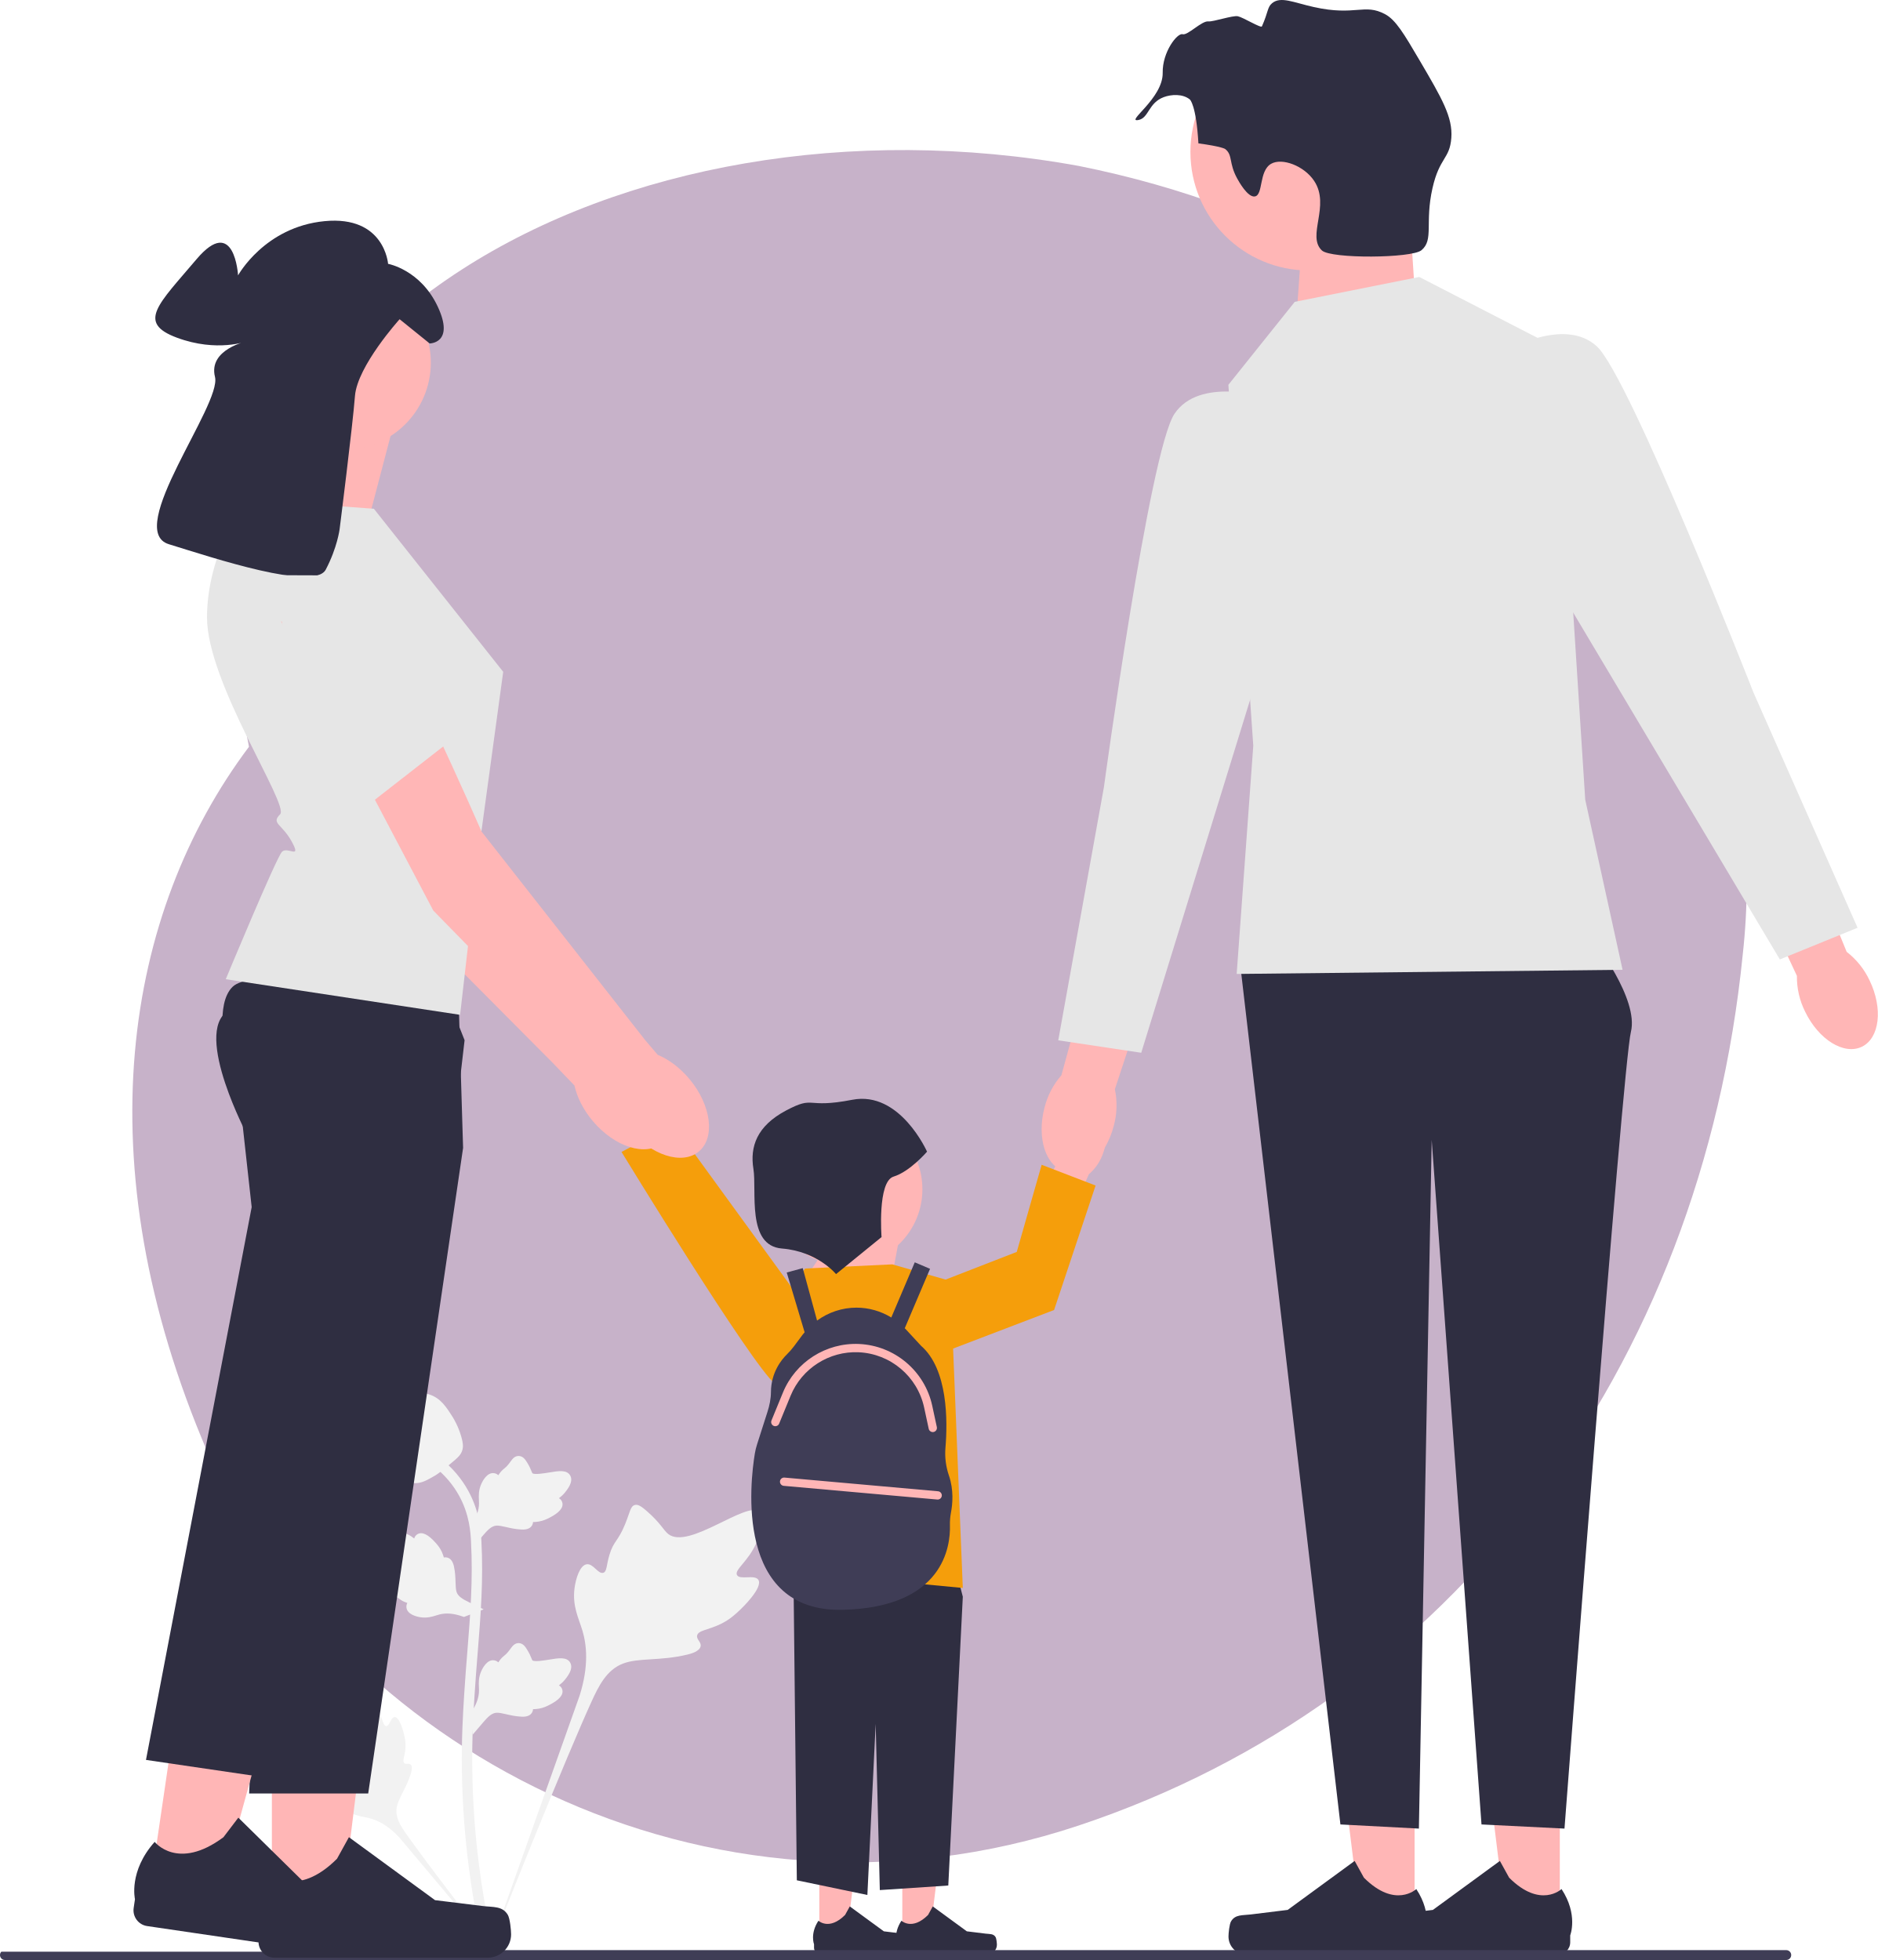
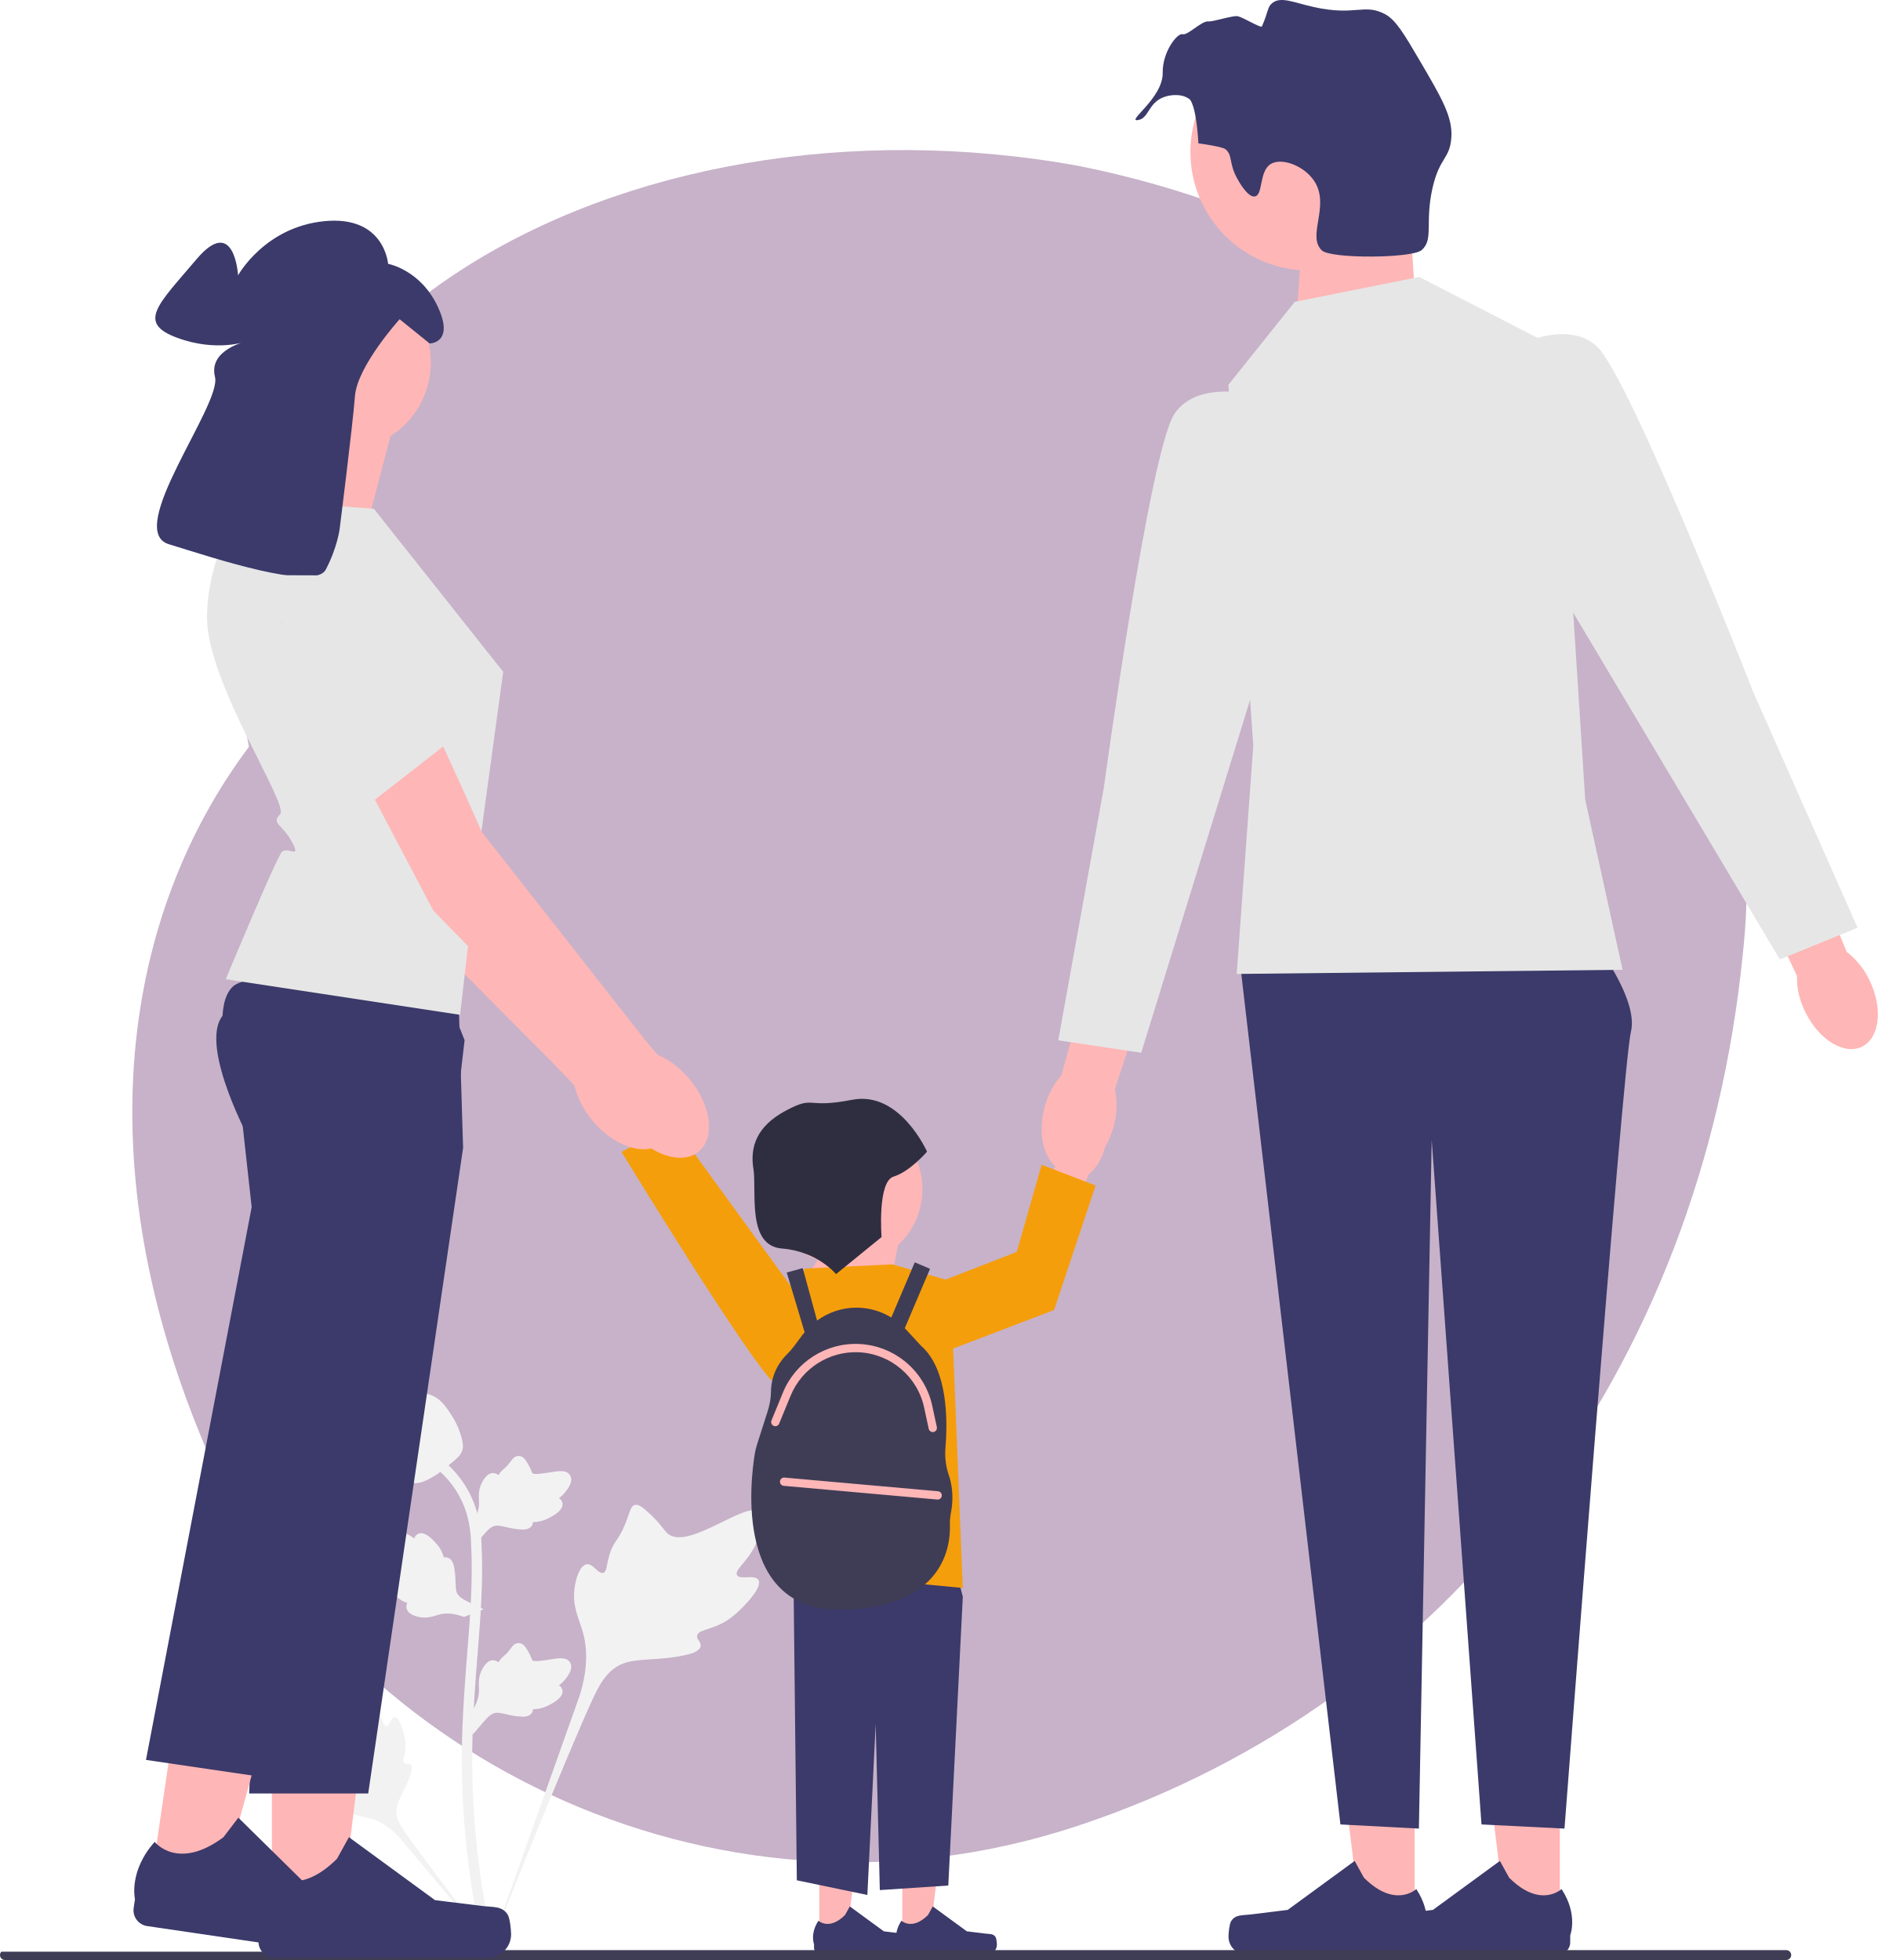
<svg xmlns="http://www.w3.org/2000/svg" width="452.553" height="472.429" viewBox="0 0 452.553 472.429" role="img" artist="Katerina Limpitsouni" source="https://undraw.co/">
  <path d="M60,180     C40,80 150,20 260,40     C360,60 430,140 420,230     C410,330 350,410 260,440     C170,470 80,420 50,350     C20,280 30,220 60,180 Z" fill="#c7b2c9" />
  <g>
    <path d="M182.775,380.824c-.844-1.424-4.497,.101-5.168-1.191-.669-1.287,2.724-3.249,4.663-7.73,.35-.808,2.553-5.9,.922-7.472-3.092-2.978-17.24,9.313-22.191,5.29-1.087-.883-1.846-2.645-5.134-5.506-1.308-1.138-2.099-1.652-2.865-1.461-1.086,.271-1.172,1.725-2.337,4.584-1.747,4.287-2.78,4.028-3.798,7.449-.756,2.539-.583,4.016-1.472,4.303-1.258,.407-2.416-2.286-4.011-2.045-1.627,.246-2.611,3.382-2.922,5.73-.583,4.406,1.035,7.313,1.932,10.371,.975,3.322,1.553,8.375-.698,15.528l-22.277,62.766c4.918-12.879,19.158-48.185,25.142-61.305,1.727-3.787,3.635-7.629,7.551-9.145,3.77-1.46,8.949-.588,15.55-2.179,.771-.186,2.911-.73,3.18-1.988,.223-1.04-1.036-1.621-.842-2.595,.259-1.307,2.734-1.323,5.775-2.831,2.144-1.063,3.48-2.328,4.629-3.415,.346-.328,5.495-5.262,4.371-7.157h-0Z" fill="#f2f2f2" />
    <path d="M95.13,413.866c-.942,.004-1.248,2.236-2.076,2.193-.825-.043-.808-2.275-2.448-4.519-.296-.405-2.159-2.955-3.401-2.608-2.354,.658-.404,11.148-3.806,12.418-.747,.279-1.831,.143-4.184,.931-.936,.314-1.417,.554-1.544,.985-.18,.611,.508,1.073,1.575,2.47,1.6,2.094,1.175,2.527,2.56,4.013,1.028,1.104,1.803,1.445,1.687,1.964-.163,.735-1.819,.526-2.161,1.379-.349,.87,.907,2.257,1.969,3.087,1.994,1.558,3.888,1.602,5.647,2.044,1.912,.48,4.559,1.654,7.42,4.823l24.378,29.044c-4.902-6.13-18.122-23.306-22.835-30.029-1.361-1.941-2.696-3.985-2.31-6.345,.371-2.272,2.293-4.562,3.417-8.261,.131-.432,.481-1.639-.058-2.134-.446-.409-1.095,.041-1.517-.335-.567-.504,.14-1.724,.277-3.651,.097-1.359-.138-2.38-.341-3.258-.061-.265-.997-4.215-2.251-4.21v0Z" fill="#f2f2f2" />
    <path d="M113.929,418.086l-.568-5.068,.259-.384c1.2-1.777,1.812-3.512,1.819-5.159,.001-.262-.011-.524-.023-.79-.049-1.057-.11-2.371,.575-3.903,.384-.854,1.463-2.831,3.086-2.587,.437,.061,.767,.262,1.018,.497,.037-.059,.075-.117,.115-.181,.505-.771,.905-1.101,1.291-1.419,.296-.245,.602-.497,1.082-1.094,.21-.262,.374-.492,.513-.685,.42-.585,.968-1.282,1.935-1.27,1.033,.049,1.574,.903,1.932,1.468,.64,1.008,.93,1.735,1.122,2.217,.07,.176,.149,.374,.19,.436,.333,.489,3.038,.032,4.057-.135,2.289-.382,4.27-.712,5.087,.732,.585,1.033,.151,2.398-1.33,4.168-.461,.551-.952,.969-1.388,1.297,.361,.215,.684,.546,.815,1.065h0c.308,1.228-.748,2.459-3.137,3.663-.593,.301-1.392,.702-2.512,.896-.527,.091-1.002,.113-1.408,.125-.009,.235-.064,.489-.207,.751-.42,.771-1.293,1.138-2.61,1.05-1.449-.076-2.642-.352-3.694-.595-.919-.21-1.711-.389-2.332-.347-1.153,.093-2.041,1.016-3.083,2.212l-2.603,3.042h-0Z" fill="#f2f2f2" />
    <path d="M116.563,387.911l-4.758,1.835-.437-.153c-2.023-.71-3.857-.862-5.452-.451-.254,.065-.504,.143-.759,.223-1.01,.315-2.266,.708-3.922,.434-.924-.155-3.11-.697-3.285-2.329-.052-.438,.059-.809,.222-1.111-.066-.021-.133-.042-.204-.065-.874-.293-1.295-.597-1.7-.889-.312-.224-.633-.456-1.332-.769-.307-.137-.571-.237-.793-.322-.672-.258-1.486-.611-1.719-1.549-.215-1.011,.474-1.751,.93-2.241,.813-.875,1.442-1.34,1.86-1.648,.153-.112,.324-.239,.373-.294,.389-.446-.74-2.947-1.159-3.891-.95-2.118-1.772-3.95-.582-5.106,.851-.828,2.282-.754,4.369,.229,.65,.307,1.179,.675,1.607,1.013,.117-.404,.354-.8,.823-1.058h0c1.11-.61,2.569,.099,4.339,2.105,.442,.498,1.033,1.169,1.504,2.203,.221,.487,.363,.941,.478,1.331,.229-.051,.49-.063,.779,.009,.852,.21,1.429,.962,1.678,2.258,.294,1.421,.329,2.645,.362,3.724,.03,.942,.058,1.753,.255,2.344,.382,1.091,1.5,1.717,2.922,2.421l3.603,1.746-0,0Z" fill="#f2f2f2" />
    <path d="M113.929,372.979l-.568-5.068,.259-.384c1.2-1.777,1.812-3.512,1.819-5.159,.001-.262-.011-.524-.023-.79-.049-1.057-.11-2.371,.575-3.903,.384-.854,1.463-2.831,3.086-2.587,.437,.061,.767,.262,1.018,.497,.037-.059,.075-.117,.115-.181,.505-.771,.905-1.101,1.291-1.419,.296-.245,.602-.497,1.082-1.094,.21-.262,.374-.492,.513-.685,.42-.585,.968-1.282,1.935-1.27,1.033,.049,1.574,.903,1.932,1.468,.64,1.008,.93,1.735,1.122,2.217,.07,.176,.149,.374,.19,.436,.333,.489,3.038,.032,4.057-.135,2.289-.382,4.27-.712,5.087,.732,.585,1.033,.151,2.398-1.33,4.168-.461,.551-.952,.969-1.388,1.297,.361,.215,.684,.546,.815,1.065h0c.308,1.228-.748,2.459-3.137,3.663-.593,.301-1.392,.702-2.512,.896-.527,.091-1.002,.113-1.408,.125-.009,.235-.064,.489-.207,.751-.42,.771-1.293,1.138-2.61,1.05-1.449-.076-2.642-.352-3.694-.595-.919-.21-1.711-.389-2.332-.347-1.153,.093-2.041,1.016-3.083,2.212l-2.603,3.042h-0Z" fill="#f2f2f2" />
    <path d="M119.115,471.357l-1.062-.666-.257-1.226,.257,1.226-1.238,.142c-.02-.115-.087-.379-.188-.793-.554-2.266-2.244-9.162-3.654-20.023-.984-7.581-1.541-15.376-1.656-23.17-.115-7.807,.255-13.717,.551-18.467,.224-3.583,.496-6.994,.762-10.317,.71-8.878,1.379-17.265,.881-26.55-.11-2.073-.341-6.387-2.862-10.978-1.462-2.663-3.476-5.027-5.987-7.023l1.561-1.963c2.771,2.207,5,4.826,6.623,7.782,2.795,5.09,3.047,9.791,3.168,12.05,.507,9.449-.17,17.916-.887,26.88-.264,3.311-.536,6.708-.759,10.276-.294,4.706-.66,10.565-.546,18.271,.113,7.701,.663,15.4,1.634,22.886,1.392,10.724,3.058,17.517,3.605,19.749,.291,1.192,.352,1.441,.054,1.914v-0Z" fill="#f2f2f2" />
    <path d="M100.066,357.494c-.103,0-.207-.002-.312-.01-2.134-.115-4.11-1.392-5.875-3.796-.827-1.131-1.251-2.42-2.095-4.992-.131-.396-.767-2.408-1.154-5.176-.253-1.808-.221-2.565,.137-3.233,.398-.744,1.041-1.263,1.766-1.613-.032-.24-.006-.487,.098-.739,.427-1.045,1.563-.908,2.177-.842,.311,.039,.699,.091,1.117,.069,.658-.032,1.012-.228,1.548-.521,.513-.281,1.15-.631,2.096-.825,1.865-.389,3.427,.14,3.942,.313,2.71,.903,4.046,3.01,5.593,5.45,.308,.489,1.367,2.271,2.065,4.713,.504,1.762,.433,2.545,.281,3.128-.308,1.197-1.036,1.882-2.885,3.394-1.931,1.583-2.9,2.376-3.732,2.858-1.937,1.118-3.153,1.821-4.768,1.821v0Z" fill="#f2f2f2" />
  </g>
  <g>
    <polygon points="217.451 467.068 224.014 467.067 227.135 441.755 217.45 441.756 217.451 467.068" fill="#ffb6b6" />
-     <path d="M239.935,466.919h0c.204,.344,.312,1.455,.312,1.855h0c0,1.23-.997,2.227-2.227,2.227h-20.323c-.839,0-1.519-.68-1.519-1.519v-.846s-1.005-2.543,1.065-5.677c0,0,2.573,2.454,6.417-1.39l1.134-2.054,8.206,6.001,4.548,.56c.995,.122,1.877-.019,2.389,.843h0Z" fill="#2f2e41" />
+     <path d="M239.935,466.919h0c.204,.344,.312,1.455,.312,1.855h0c0,1.23-.997,2.227-2.227,2.227h-20.323c-.839,0-1.519-.68-1.519-1.519v-.846s-1.005-2.543,1.065-5.677c0,0,2.573,2.454,6.417-1.39l1.134-2.054,8.206,6.001,4.548,.56c.995,.122,1.877-.019,2.389,.843h0Z" fill="#3b3a6a" />
  </g>
  <g>
    <polygon points="197.451 467.068 204.014 467.067 207.135 441.755 197.45 441.756 197.451 467.068" fill="#ffb6b6" />
-     <path d="M219.935,466.919h0c.204,.344,.312,1.455,.312,1.855h0c0,1.23-.997,2.227-2.227,2.227h-20.323c-.839,0-1.519-.68-1.519-1.519v-.846s-1.005-2.543,1.065-5.677c0,0,2.573,2.454,6.417-1.39l1.134-2.054,8.206,6.001,4.548,.56c.995,.122,1.877-.019,2.389,.843h0Z" fill="#2f2e41" />
+     <path d="M219.935,466.919h0c.204,.344,.312,1.455,.312,1.855h0c0,1.23-.997,2.227-2.227,2.227h-20.323c-.839,0-1.519-.68-1.519-1.519v-.846s-1.005-2.543,1.065-5.677c0,0,2.573,2.454,6.417-1.39l1.134-2.054,8.206,6.001,4.548,.56c.995,.122,1.877-.019,2.389,.843h0Z" fill="#3b3a6a" />
  </g>
-   <polygon points="225.032 357.755 232.032 384.862 228.532 454.472 212.032 455.576 211.032 415.505 209.032 456.755 192.032 453.219 191.032 362.469 225.032 357.755" fill="#2f2e41" />
+   <polygon points="225.032 357.755 232.032 384.862 228.532 454.472 212.032 455.576 211.032 415.505 209.032 456.755 192.032 453.219 191.032 362.469 225.032 357.755" fill="#3b3a6a" />
  <g>
    <path id="uuid-f560b4a3-9a95-4199-88c1-6c6c96ee74ab-25" d="M157.268,266.488c-2.259-3.963-6.134-6.011-8.656-4.573-2.522,1.438-2.735,5.816-.475,9.78,.881,1.596,2.131,2.958,3.647,3.972l9.782,16.672,7.726-4.757-10.463-15.931c-.1-1.821-.635-3.591-1.559-5.163Z" fill="#ffb6b6" />
    <path d="M201.722,325.344s-9.271,12.778-14.941,8.212c-5.67-4.566-36.998-55.894-36.998-55.894l12.433-6.663,39.506,54.346Z" fill="#f59e0b" />
  </g>
  <polygon points="193.032 309.755 205.032 291.755 217.032 296.755 214.032 312.755 193.032 309.755" fill="#ffb6b6" />
  <polygon points="194.032 305.755 215.032 304.755 229.032 308.755 232.032 382.755 190.032 378.755 190.032 339.731 184.032 319.755 194.032 305.755" fill="#f59e0b" />
  <path d="M228.69,355.671c-.738-2.152-1.032-4.425-.842-6.692,.537-6.398,.638-18.934-5.883-24.598l-3.683-3.99c-.077-.083-.163-.154-.241-.235l6.095-14.326-3.682-1.565-5.657,13.296c-2.509-1.527-5.403-2.372-8.396-2.372-3.457,0-6.762,1.128-9.493,3.112l-3.45-12.639-3.859,1.054,4.314,14.414c-.157,.191-.328,.367-.477,.567l-2.107,2.828c-.513,.689-1.079,1.328-1.693,1.929-1.294,1.267-3.817,4.343-3.842,9.079-.008,1.62-.341,3.221-.835,4.764l-2.505,7.828c-.235,.735-.42,1.483-.545,2.245-1.104,6.703-4.927,38.283,21.201,37.651,24.357-.589,25.96-15.42,25.818-20.346-.031-1.069,.065-2.129,.264-3.18,.365-1.927,.694-5.336-.502-8.824Z" fill="#3f3d56" />
  <polygon points="338.723 36.017 341.001 71.183 312.36 77.755 314.355 49.321 338.723 36.017" fill="#ffb6b6" />
  <g>
    <polygon points="340.904 463.408 327.994 463.407 321.852 413.611 340.906 413.612 340.904 463.408" fill="#ffb6b6" />
-     <path d="M296.673,463.115h0c-.402,.677-.614,2.862-.614,3.649h0c0,2.42,1.962,4.382,4.382,4.382h39.981c1.651,0,2.989-1.338,2.989-2.989v-1.665s1.978-5.003-2.094-11.169c0,0-5.061,4.828-12.623-2.734l-2.23-4.04-16.142,11.806-8.947,1.101c-1.958,.241-3.693-.037-4.7,1.658h-0Z" fill="#2f2e41" />
+     <path d="M296.673,463.115h0c-.402,.677-.614,2.862-.614,3.649h0c0,2.42,1.962,4.382,4.382,4.382h39.981c1.651,0,2.989-1.338,2.989-2.989v-1.665s1.978-5.003-2.094-11.169c0,0-5.061,4.828-12.623-2.734l-2.23-4.04-16.142,11.806-8.947,1.101c-1.958,.241-3.693-.037-4.7,1.658h-0Z" fill="#3b3a6a" />
  </g>
  <g>
    <polygon points="375.904 463.408 362.994 463.407 356.852 413.611 375.906 413.612 375.904 463.408" fill="#ffb6b6" />
-     <path d="M331.673,463.115h0c-.402,.677-.614,2.862-.614,3.649h0c0,2.42,1.962,4.382,4.382,4.382h39.981c1.651,0,2.989-1.338,2.989-2.989v-1.665s1.978-5.003-2.094-11.169c0,0-5.061,4.828-12.623-2.734l-2.23-4.04-16.142,11.806-8.947,1.101c-1.958,.241-3.693-.037-4.7,1.658h-0Z" fill="#2f2e41" />
+     <path d="M331.673,463.115h0c-.402,.677-.614,2.862-.614,3.649h0c0,2.42,1.962,4.382,4.382,4.382h39.981c1.651,0,2.989-1.338,2.989-2.989v-1.665s1.978-5.003-2.094-11.169c0,0-5.061,4.828-12.623-2.734l-2.23-4.04-16.142,11.806-8.947,1.101c-1.958,.241-3.693-.037-4.7,1.658h-0Z" fill="#3b3a6a" />
  </g>
-   <path d="M384.032,226.755s11,14,9,22-16,192-16,192l-20-1-12-165-3.087,166-18.913-1-24-206,85-7Z" fill="#2f2e41" />
+   <path d="M384.032,226.755s11,14,9,22-16,192-16,192l-20-1-12-165-3.087,166-18.913-1-24-206,85-7Z" fill="#3b3a6a" />
  <path id="uuid-35c49308-43d3-4982-a82f-2c4b488719d7-26" d="M268.405,271.394c-1.891,7.248-7.164,12.147-11.776,10.943s-6.817-8.055-4.925-15.306c.716-2.907,2.118-5.599,4.089-7.853l8.4-30.609,14.28,4.248-9.797,29.724c.618,2.93,.525,5.966-.271,8.852Z" fill="#ffb6b6" />
  <circle cx="315.458" cy="36.626" r="28.574" fill="#ffb6b6" />
  <polygon points="312.032 72.755 342.032 66.755 375.032 83.755 382.032 192.755 391.032 233.755 298.032 234.755 302.032 179.755 296.032 92.755 312.032 72.755" fill="#e6e6e6" />
  <path d="M305.032,95.755s-16-5-22,4c-6,9-17,90-17,90l-11,61,20,3,33-107-3-51Z" fill="#e6e6e6" />
  <g>
    <path id="uuid-bde1eca8-243b-424d-9fdc-27c2181c111a-27" d="M450.565,236.336c3.26,6.744,2.423,13.893-1.869,15.967s-10.413-1.712-13.674-8.459c-1.339-2.677-2.018-5.636-1.979-8.63l-13.452-28.749,13.626-6.025,11.815,28.981c2.37,1.83,4.268,4.201,5.534,6.915Z" fill="#ffb6b6" />
    <path d="M362.508,84.791s14.369-8.633,22.323-1.303c7.954,7.331,37.751,83.45,37.751,83.45l25.079,56.684-18.728,7.633-57.31-96.196-9.115-50.268Z" fill="#e6e6e6" />
  </g>
  <path d="M431.67,471.239c0,.66-.53,1.19-1.19,1.19H1.19c-.66,0-1.19-.53-1.19-1.19,0-.32,.12-.6,.32-.81H90.04c1.91,0,3.78-.13,5.62-.38H430.48c.66,0,1.19,.53,1.19,1.19Z" fill="#3f3d56" />
  <path id="uuid-76bcf24f-af63-48e1-b762-2a44b8a9d8fc-28" d="M255.902,274.545c1.785-4.198,5.397-6.68,8.069-5.544,2.672,1.136,3.39,5.46,1.604,9.659-.69,1.687-1.775,3.185-3.162,4.367l-7.786,17.692-8.225-3.831,8.549-17.035c-.111-1.82,.215-3.641,.951-5.309Z" fill="#ffb6b6" />
  <circle cx="203.899" cy="286.652" r="18.393" fill="#ffb6b6" />
  <polygon points="227.032 308.755 245.032 301.755 251.032 280.755 264.032 285.755 254.032 315.755 227.032 326.07 227.032 308.755" fill="#f59e0b" />
  <path d="M201.48,307.103l10.97-8.925s-1.038-13.376,2.905-14.579,8.056-6.008,8.056-6.008c0,0-6.527-14.744-18.016-12.507-11.489,2.237-8.867-1.166-15.948,2.583-7.08,3.749-8.74,8.752-7.879,14.068,.861,5.316-1.702,18.523,6.873,19.203s13.038,6.165,13.038,6.165Z" fill="#2f2e41" />
-   <path d="M298.152,43.023c-2.085-3.803-1.003-5.618-2.884-7.104-0-0-.757-.598-6.456-1.36h0c-.545-9.326-2.055-10.572-2.055-10.572-1.741-1.436-4.51-1.236-6.275-.584-3.733,1.38-3.604,5.015-6.083,5.511-3.425,.685,5.912-5.17,5.803-11.363-.089-5.052,3.529-9.662,4.79-9.302,1.25,.357,4.6-3.282,6.237-3.091,1.118,.13,5.858-1.495,7.078-1.241,1.332,.278,5.585,2.948,5.812,2.434,1.579-3.574,1.283-4.624,2.457-5.589,2.081-1.709,5.138-.159,10.041,.934,10.088,2.249,12.137-.973,17.183,1.725,2.549,1.363,4.511,4.646,8.33,11.156,5.342,9.104,8.012,13.656,7.63,18.686-.39,5.13-2.847,4.606-4.544,12.11-1.889,8.354,.382,12.424-2.656,14.944-2.348,1.948-21.815,2.098-23.993,.05-3.728-3.507,2.099-10.784-1.859-16.757-2.43-3.667-7.748-5.636-10.376-4.13-2.972,1.703-1.872,7.488-3.897,7.866-1.734,.324-3.919-3.66-4.282-4.323Z" fill="#2f2e41" />
+   <path d="M298.152,43.023c-2.085-3.803-1.003-5.618-2.884-7.104-0-0-.757-.598-6.456-1.36h0c-.545-9.326-2.055-10.572-2.055-10.572-1.741-1.436-4.51-1.236-6.275-.584-3.733,1.38-3.604,5.015-6.083,5.511-3.425,.685,5.912-5.17,5.803-11.363-.089-5.052,3.529-9.662,4.79-9.302,1.25,.357,4.6-3.282,6.237-3.091,1.118,.13,5.858-1.495,7.078-1.241,1.332,.278,5.585,2.948,5.812,2.434,1.579-3.574,1.283-4.624,2.457-5.589,2.081-1.709,5.138-.159,10.041,.934,10.088,2.249,12.137-.973,17.183,1.725,2.549,1.363,4.511,4.646,8.33,11.156,5.342,9.104,8.012,13.656,7.63,18.686-.39,5.13-2.847,4.606-4.544,12.11-1.889,8.354,.382,12.424-2.656,14.944-2.348,1.948-21.815,2.098-23.993,.05-3.728-3.507,2.099-10.784-1.859-16.757-2.43-3.667-7.748-5.636-10.376-4.13-2.972,1.703-1.872,7.488-3.897,7.866-1.734,.324-3.919-3.66-4.282-4.323Z" fill="#3b3a6a" />
  <g>
    <g>
      <path d="M159.66,275.482c3.98-3.363,2.924-11.159-2.361-17.414-2.313-2.738-5.053-4.726-7.736-5.815l-3.084-3.559-39.827-49.902s-22.055-49.642-28.566-55.005c-6.511-5.363-14.171-2.571-14.171-2.571l-5.977,7.394,37.243,69.312,38.116,38.359,5.145,5.365c.625,2.827,2.128,5.861,4.441,8.599,5.284,6.255,12.794,8.6,16.775,5.237Z" fill="#ffb6b6" />
      <polygon points="84.482 153.017 94.462 167.655 108.79 188.86 83.045 197.766 60.314 158.762 84.482 153.017" fill="#e6e6e6" />
    </g>
    <path d="M94.615,103.201l-7.228,27.559-27.559-5.421s10.843-19.878,8.132-28.914l26.655,6.777Z" fill="#ffb6b6" />
    <g>
      <polygon points="65.523 461.928 82.119 461.927 90.013 397.914 65.52 397.916 65.523 461.928" fill="#ffb6b6" />
-       <path d="M122.382,461.552h0c.517,.87,.789,3.679,.789,4.691h0c0,3.111-2.522,5.633-5.633,5.633h-51.394c-2.122,0-3.843-1.72-3.843-3.843v-2.14s-2.542-6.431,2.692-14.357c0,0,6.506,6.207,16.227-3.515l2.867-5.193,20.751,15.176,11.502,1.416c2.516,.31,4.747-.048,6.042,2.132h0Z" fill="#2f2e41" />
+       <path d="M122.382,461.552h0c.517,.87,.789,3.679,.789,4.691h0c0,3.111-2.522,5.633-5.633,5.633h-51.394c-2.122,0-3.843-1.72-3.843-3.843v-2.14s-2.542-6.431,2.692-14.357c0,0,6.506,6.207,16.227-3.515l2.867-5.193,20.751,15.176,11.502,1.416c2.516,.31,4.747-.048,6.042,2.132h0Z" fill="#3b3a6a" />
    </g>
-     <path d="M111.603,276.676l-22.868,155.614h-28.691l3.815-88.828,2.008-46.707-5.823-22.232s-2.655-4.942-4.892-10.932c-2.521-6.76-4.512-14.864-1.556-18.707,1.088-1.417,3.915-2.465,7.758-3.246,2.348-.48,5.081-.853,8.032-1.143,16.967-1.679,41.101-.63,41.101-.63l.614,20.247,.34,11.306,.162,5.26Z" fill="#2f2e41" />
+     <path d="M111.603,276.676l-22.868,155.614h-28.691l3.815-88.828,2.008-46.707-5.823-22.232s-2.655-4.942-4.892-10.932c-2.521-6.76-4.512-14.864-1.556-18.707,1.088-1.417,3.915-2.465,7.758-3.246,2.348-.48,5.081-.853,8.032-1.143,16.967-1.679,41.101-.63,41.101-.63l.614,20.247,.34,11.306,.162,5.26Z" fill="#3b3a6a" />
    <g>
      <polygon points="36.29 454.318 52.709 456.73 69.831 394.547 45.597 390.986 36.29 454.318" fill="#ffb6b6" />
-       <path d="M92.598,462.216h0c.385,.936,.246,3.755,.099,4.756h0c-.452,3.078-3.314,5.206-6.392,4.753l-50.848-7.476c-2.1-.309-3.551-2.261-3.243-4.361l.311-2.117s-1.58-6.732,4.752-13.813c0,0,5.534,7.087,16.566-1.117l3.592-4.721,18.323,18.033,11.174,3.074c2.445,.672,4.704,.643,5.667,2.988l0,0Z" fill="#2f2e41" />
+       <path d="M92.598,462.216h0c.385,.936,.246,3.755,.099,4.756h0c-.452,3.078-3.314,5.206-6.392,4.753l-50.848-7.476c-2.1-.309-3.551-2.261-3.243-4.361l.311-2.117s-1.58-6.732,4.752-13.813c0,0,5.534,7.087,16.566-1.117l3.592-4.721,18.323,18.033,11.174,3.074c2.445,.672,4.704,.643,5.667,2.988l0,0Z" fill="#3b3a6a" />
    </g>
-     <path d="M111.963,250.724l-3.137,27.012-17.105,56.922-28.158,93.713-28.383-4.171,25.473-133.245-2.522-22.848s-.821-2.271-1.763-5.596c-1.869-6.578-4.213-17.29-1.634-22.754,.348-.743,.785-1.387,1.326-1.909,1.014-.984,3.076-1.581,5.838-1.898,11.545-1.305,35.32,2.427,45.9,4.259l4.165,10.516Z" fill="#2f2e41" />
+     <path d="M111.963,250.724l-3.137,27.012-17.105,56.922-28.158,93.713-28.383-4.171,25.473-133.245-2.522-22.848s-.821-2.271-1.763-5.596c-1.869-6.578-4.213-17.29-1.634-22.754,.348-.743,.785-1.387,1.326-1.909,1.014-.984,3.076-1.581,5.838-1.898,11.545-1.305,35.32,2.427,45.9,4.259l4.165,10.516Z" fill="#3b3a6a" />
    <path d="M90.097,122.628l31.173,39.305-5.596,40.979-4.795,41.697-56.472-8.584s12.198-29.366,13.553-30.721,4.76,1.992,2.38-2.392c-2.38-4.384-5.091-4.384-2.832-6.643s-17.619-31.625-17.619-47.437c0-15.812,9.487-28.462,9.487-28.462l30.721,2.259Z" fill="#e6e6e6" />
    <circle cx="82.824" cy="87.406" r="21" fill="#ffb6b6" />
-     <path d="M81.843,127.556s3.142-24.864,3.699-32.094c.556-7.231,10.763-18.519,10.763-18.519l7.231,5.84s6.118,0,1.947-8.899c-4.171-8.899-11.958-10.29-11.958-10.29,0,0-.834-11.68-15.295-10.29-14.461,1.39-20.857,13.071-20.857,13.071,0,0-.834-14.739-10.012-3.893-9.177,10.846-14.461,15.295-4.728,18.911,9.733,3.615,16.964,.834,16.964,.834,0,0-9.455,1.947-7.787,8.621,1.669,6.674-21.97,36.987-11.124,40.324,10.846,3.337,35.04,11.402,37.821,6.118,2.781-5.284,3.337-9.733,3.337-9.733Z" fill="#2f2e41" />
+     <path d="M81.843,127.556s3.142-24.864,3.699-32.094c.556-7.231,10.763-18.519,10.763-18.519l7.231,5.84s6.118,0,1.947-8.899c-4.171-8.899-11.958-10.29-11.958-10.29,0,0-.834-11.68-15.295-10.29-14.461,1.39-20.857,13.071-20.857,13.071,0,0-.834-14.739-10.012-3.893-9.177,10.846-14.461,15.295-4.728,18.911,9.733,3.615,16.964,.834,16.964,.834,0,0-9.455,1.947-7.787,8.621,1.669,6.674-21.97,36.987-11.124,40.324,10.846,3.337,35.04,11.402,37.821,6.118,2.781-5.284,3.337-9.733,3.337-9.733Z" fill="#3b3a6a" />
    <path d="M168.407,277.564c4.008-3.329,3.017-11.134-2.215-17.433-2.29-2.757-5.013-4.769-7.687-5.88l-3.054-3.585-39.407-50.234s-21.639-49.825-28.104-55.242c-6.465-5.417-14.149-2.689-14.149-2.689l-6.038,7.344,36.661,69.622,37.793,38.677,5.1,5.408c.601,2.833,2.079,5.879,4.369,8.636,5.231,6.299,12.722,8.706,16.73,5.377Z" fill="#ffb6b6" />
    <path d="M65.466,138.639s9.647,50.062,20.624,57.442l21.875-17.057s1.914-.082-1.649-4.107c-3.563-4.024-2.651-12.667-2.651-12.667,0,0,1.603,2.074-1.885-.805-3.488-2.879-.241-22.682-.241-22.682l-36.074-.123Z" fill="#e6e6e6" />
  </g>
  <path d="M224.793,345.181c-.461,0-.876-.32-.977-.79l-1.1-5.108c-1.616-7.512-8.106-12.998-15.783-13.34-7.112-.319-13.703,3.894-16.404,10.478l-2.759,6.725c-.209,.512-.792,.755-1.305,.546-.511-.21-.755-.794-.545-1.305l2.759-6.725c3.021-7.363,10.384-12.065,18.344-11.717,8.584,.383,15.841,6.518,17.648,14.917l1.1,5.108c.116,.54-.228,1.072-.767,1.188-.071,.015-.143,.022-.212,.022Z" fill="#ffb6b6" />
  <path d="M225.973,361.444c-.029,0-.06-.001-.09-.004l-37.005-3.3c-.55-.049-.956-.535-.907-1.085,.05-.55,.53-.954,1.085-.907l37.005,3.3c.55,.049,.956,.535,.907,1.085-.047,.52-.482,.911-.995,.911Z" fill="#ffb6b6" />
</svg>
